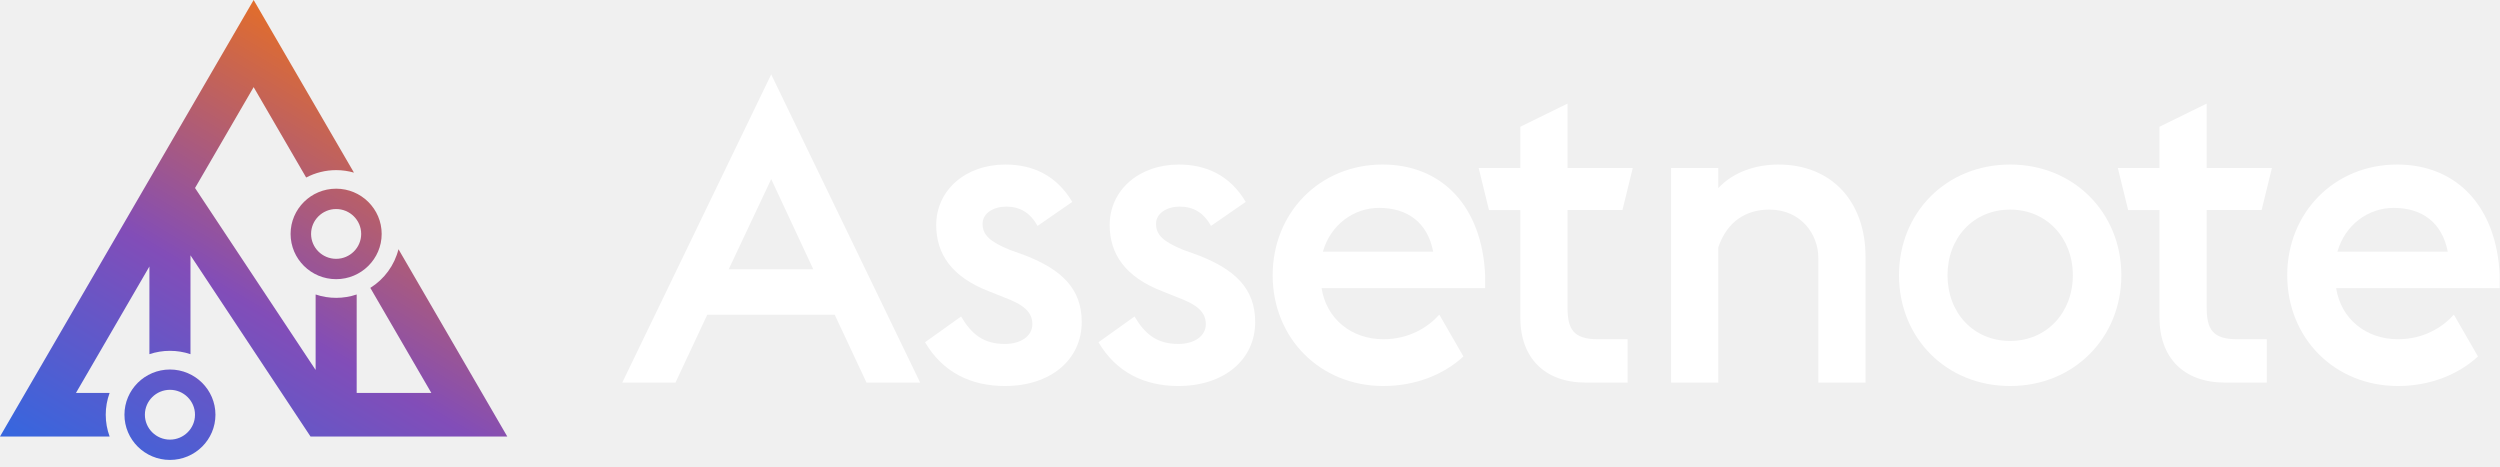
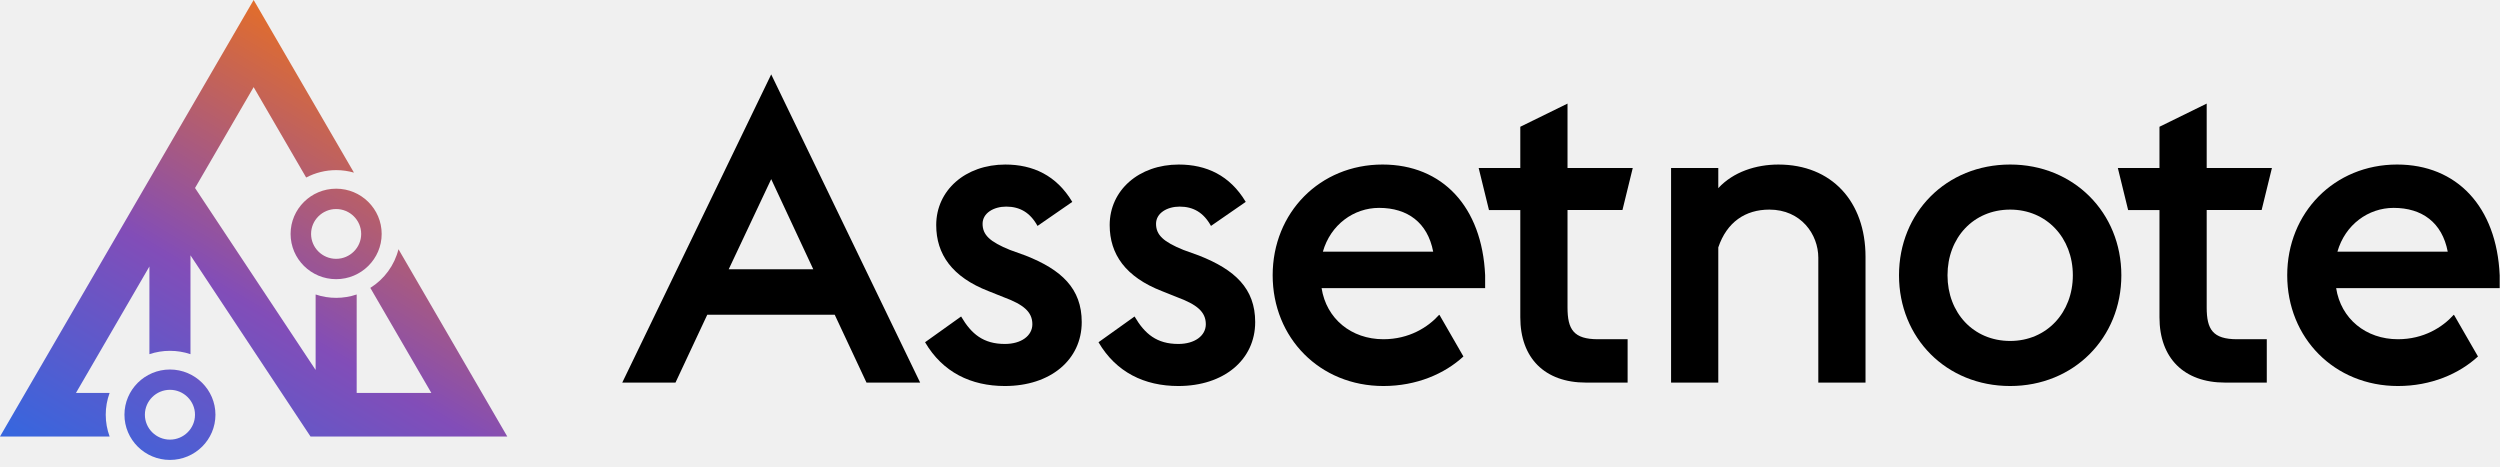
<svg xmlns="http://www.w3.org/2000/svg" viewBox="0 0 241 45" fill="none">
-   <path d="M74.344 7.172L88.702 36.881H83.53L80.468 30.343H68.179L65.117 36.881H59.986L74.344 7.172ZM70.248 25.957H78.399L74.344 17.268L70.248 25.957Z" fill="white" />
-   <path d="M89.175 32.992L92.651 30.509C93.644 32.206 94.803 33.157 96.871 33.157C98.444 33.157 99.52 32.371 99.52 31.254C99.52 30.055 98.651 29.351 96.748 28.647L95.299 28.068C91.782 26.703 90.251 24.51 90.251 21.696C90.251 18.345 93.065 15.862 96.913 15.862C99.562 15.862 101.837 16.897 103.368 19.462L100.017 21.779C99.313 20.497 98.32 19.917 96.996 19.917C95.796 19.917 94.721 20.538 94.721 21.572C94.721 22.648 95.424 23.309 97.369 24.096L98.859 24.634C102.335 25.999 104.279 27.82 104.279 31.047C104.279 34.688 101.258 37.212 96.873 37.212C93.604 37.212 90.873 35.888 89.176 32.992H89.175Z" fill="white" />
-   <path d="M105.896 32.992L109.372 30.509C110.365 32.206 111.524 33.157 113.593 33.157C115.165 33.157 116.241 32.371 116.241 31.254C116.241 30.055 115.372 29.351 113.469 28.647L112.021 28.068C108.504 26.703 106.973 24.51 106.973 21.696C106.973 18.345 109.786 15.862 113.634 15.862C116.283 15.862 118.558 16.897 120.089 19.462L116.738 21.779C116.034 20.497 115.041 19.917 113.717 19.917C112.517 19.917 111.442 20.538 111.442 21.572C111.442 22.648 112.145 23.309 114.09 24.096L115.58 24.634C119.056 25.999 121 27.82 121 31.047C121 34.688 117.979 37.212 113.593 37.212C110.325 37.212 107.593 35.888 105.896 32.992Z" fill="white" />
-   <path d="M161.091 16.193H165.643V18.137C167.091 16.566 169.284 15.862 171.436 15.862C176.567 15.862 179.836 19.421 179.836 24.758V36.882H175.285V24.841C175.285 22.607 173.63 20.206 170.567 20.206C168.25 20.206 166.471 21.406 165.643 23.848V36.882H161.091V16.193Z" fill="white" />
-   <path d="M183.064 26.537C183.064 20.496 187.616 15.861 193.781 15.861C199.905 15.861 204.498 20.496 204.498 26.537C204.498 32.578 199.905 37.212 193.781 37.212C187.616 37.212 183.064 32.578 183.064 26.537ZM199.822 26.537C199.822 22.937 197.298 20.206 193.781 20.206C190.222 20.206 187.74 22.936 187.74 26.537C187.74 30.137 190.223 32.868 193.781 32.868C197.298 32.868 199.822 30.137 199.822 26.537Z" fill="white" />
-   <path d="M236.586 30.391L236.542 30.343C235.466 31.543 233.646 32.702 231.163 32.702C228.06 32.702 225.66 30.716 225.205 27.778H240.97V26.536C240.68 19.916 236.832 15.861 231.081 15.861C225.039 15.861 220.488 20.495 220.488 26.536C220.488 32.577 225.039 37.212 231.163 37.212C234.347 37.212 237.057 36.041 238.877 34.364L236.588 30.39L236.586 30.391ZM230.749 20.04C233.48 20.04 235.424 21.447 235.962 24.261H225.328C226.072 21.654 228.307 20.04 230.748 20.04H230.749Z" fill="white" />
-   <path d="M138.783 30.391L138.739 30.343C137.663 31.543 135.843 32.702 133.36 32.702C130.257 32.702 127.857 30.716 127.402 27.778H143.167V26.536C142.877 19.916 139.029 15.861 133.278 15.861C127.236 15.861 122.685 20.495 122.685 26.536C122.685 32.577 127.236 37.212 133.36 37.212C136.544 37.212 139.254 36.041 141.074 34.364L138.785 30.39L138.783 30.391ZM132.946 20.04C135.677 20.04 137.621 21.447 138.159 24.261H127.525C128.269 21.654 130.504 20.04 132.945 20.04H132.946Z" fill="white" />
-   <path d="M204.159 16.193H208.173V12.22L212.725 9.986V16.193H219.014L218.021 20.247H212.725V29.64C212.725 31.751 213.305 32.702 215.663 32.702H218.518V36.882H214.504C210.532 36.882 208.173 34.523 208.173 30.592V20.248H205.152L204.159 16.193V16.193Z" fill="white" />
-   <path d="M142.543 16.193H146.557V12.22L151.109 9.986V16.193H157.398L156.405 20.247H151.109V29.64C151.109 31.751 151.689 32.702 154.047 32.702H156.902V36.882H152.888C148.916 36.882 146.557 34.523 146.557 30.592V20.248H143.537L142.543 16.193V16.193Z" fill="white" />
+   <path d="M74.344 7.172L88.702 36.881H83.53L80.468 30.343H68.179L65.117 36.881H59.986L74.344 7.172ZM70.248 25.957H78.399L74.344 17.268L70.248 25.957Z" fill="black" />
+   <path d="M89.175 32.992L92.651 30.509C93.644 32.206 94.803 33.157 96.871 33.157C98.444 33.157 99.52 32.371 99.52 31.254C99.52 30.055 98.651 29.351 96.748 28.647L95.299 28.068C91.782 26.703 90.251 24.51 90.251 21.696C90.251 18.345 93.065 15.862 96.913 15.862C99.562 15.862 101.837 16.897 103.368 19.462L100.017 21.779C99.313 20.497 98.32 19.917 96.996 19.917C95.796 19.917 94.721 20.538 94.721 21.572C94.721 22.648 95.424 23.309 97.369 24.096L98.859 24.634C102.335 25.999 104.279 27.82 104.279 31.047C104.279 34.688 101.258 37.212 96.873 37.212C93.604 37.212 90.873 35.888 89.176 32.992H89.175Z" fill="black" />
+   <path d="M105.896 32.992L109.372 30.509C110.365 32.206 111.524 33.157 113.593 33.157C115.165 33.157 116.241 32.371 116.241 31.254C116.241 30.055 115.372 29.351 113.469 28.647L112.021 28.068C108.504 26.703 106.973 24.51 106.973 21.696C106.973 18.345 109.786 15.862 113.634 15.862C116.283 15.862 118.558 16.897 120.089 19.462L116.738 21.779C116.034 20.497 115.041 19.917 113.717 19.917C112.517 19.917 111.442 20.538 111.442 21.572C111.442 22.648 112.145 23.309 114.09 24.096L115.58 24.634C119.056 25.999 121 27.82 121 31.047C121 34.688 117.979 37.212 113.593 37.212C110.325 37.212 107.593 35.888 105.896 32.992Z" fill="black" />
+   <path d="M161.091 16.193H165.643V18.137C167.091 16.566 169.284 15.862 171.436 15.862C176.567 15.862 179.836 19.421 179.836 24.758V36.882H175.285V24.841C175.285 22.607 173.63 20.206 170.567 20.206C168.25 20.206 166.471 21.406 165.643 23.848V36.882H161.091V16.193Z" fill="black" />
+   <path d="M183.064 26.537C183.064 20.496 187.616 15.861 193.781 15.861C199.905 15.861 204.498 20.496 204.498 26.537C204.498 32.578 199.905 37.212 193.781 37.212C187.616 37.212 183.064 32.578 183.064 26.537ZM199.822 26.537C199.822 22.937 197.298 20.206 193.781 20.206C190.222 20.206 187.74 22.936 187.74 26.537C187.74 30.137 190.223 32.868 193.781 32.868C197.298 32.868 199.822 30.137 199.822 26.537Z" fill="black" />
+   <path d="M236.586 30.391L236.542 30.343C235.466 31.543 233.646 32.702 231.163 32.702C228.06 32.702 225.66 30.716 225.205 27.778H240.97V26.536C240.68 19.916 236.832 15.861 231.081 15.861C225.039 15.861 220.488 20.495 220.488 26.536C220.488 32.577 225.039 37.212 231.163 37.212C234.347 37.212 237.057 36.041 238.877 34.364L236.588 30.39L236.586 30.391ZM230.749 20.04C233.48 20.04 235.424 21.447 235.962 24.261H225.328C226.072 21.654 228.307 20.04 230.748 20.04H230.749Z" fill="black" />
+   <path d="M138.783 30.391L138.739 30.343C137.663 31.543 135.843 32.702 133.36 32.702C130.257 32.702 127.857 30.716 127.402 27.778H143.167V26.536C142.877 19.916 139.029 15.861 133.278 15.861C127.236 15.861 122.685 20.495 122.685 26.536C122.685 32.577 127.236 37.212 133.36 37.212C136.544 37.212 139.254 36.041 141.074 34.364L138.785 30.39L138.783 30.391ZM132.946 20.04C135.677 20.04 137.621 21.447 138.159 24.261H127.525C128.269 21.654 130.504 20.04 132.945 20.04H132.946Z" fill="black" />
+   <path d="M204.159 16.193H208.173V12.22L212.725 9.986V16.193H219.014L218.021 20.247H212.725V29.64C212.725 31.751 213.305 32.702 215.663 32.702H218.518V36.882H214.504C210.532 36.882 208.173 34.523 208.173 30.592V20.248H205.152L204.159 16.193V16.193Z" fill="black" />
+   <path d="M142.543 16.193H146.557V12.22L151.109 9.986V16.193H157.398L156.405 20.247H151.109V29.64C151.109 31.751 151.689 32.702 154.047 32.702H156.902V36.882H152.888C148.916 36.882 146.557 34.523 146.557 30.592V20.248H143.537L142.543 16.193V16.193Z" fill="black" />
  <path d="M16.383 44.337C13.964 44.337 11.997 42.382 11.997 39.98C11.997 37.577 13.965 35.621 16.383 35.621C18.8 35.621 20.769 37.576 20.769 39.98C20.769 42.383 18.802 44.337 16.383 44.337ZM16.383 37.578C15.051 37.578 13.967 38.655 13.967 39.98C13.967 41.304 15.051 42.38 16.383 42.38C17.714 42.38 18.798 41.303 18.798 39.98C18.798 38.657 17.714 37.578 16.383 37.578ZM29.934 42.08L18.362 24.613V34.143C17.724 33.928 17.059 33.82 16.383 33.82C15.707 33.82 15.041 33.928 14.403 34.143V25.689L7.323 37.878H10.567C10.319 38.553 10.193 39.258 10.193 39.978C10.193 40.699 10.319 41.404 10.567 42.079H0L24.451 0L34.122 16.642C33.565 16.482 32.989 16.4 32.404 16.4C31.398 16.4 30.402 16.646 29.515 17.113L24.451 8.399L18.801 18.123L30.426 35.664V28.388C31.064 28.603 31.729 28.712 32.405 28.712C33.081 28.712 33.747 28.603 34.384 28.388V37.878H41.581L35.699 27.753C37.06 26.9 38.031 25.562 38.413 24.024L48.901 42.08H29.933L29.934 42.08ZM32.403 26.912C29.982 26.912 28.013 24.956 28.013 22.55C28.013 20.145 29.982 18.189 32.403 18.189C34.824 18.189 36.793 20.145 36.793 22.55C36.793 24.956 34.824 26.912 32.403 26.912ZM32.403 20.151C31.071 20.151 29.988 21.228 29.988 22.551C29.988 23.874 31.072 24.951 32.403 24.951C33.734 24.951 34.818 23.874 34.818 22.551C34.818 21.228 33.734 20.151 32.403 20.151Z" fill="url(#paint0_linear_43_35429)" />
  <defs>
    <linearGradient id="paint0_linear_43_35429" x1="24.341" y1="3.40586e-07" x2="-0.036" y2="41.243" gradientUnits="userSpaceOnUse">
      <stop stop-color="#E26D2B" />
      <stop offset="0.531" stop-color="#824DB8" />
      <stop offset="1" stop-color="#3766DE" />
    </linearGradient>
  </defs>
</svg>
